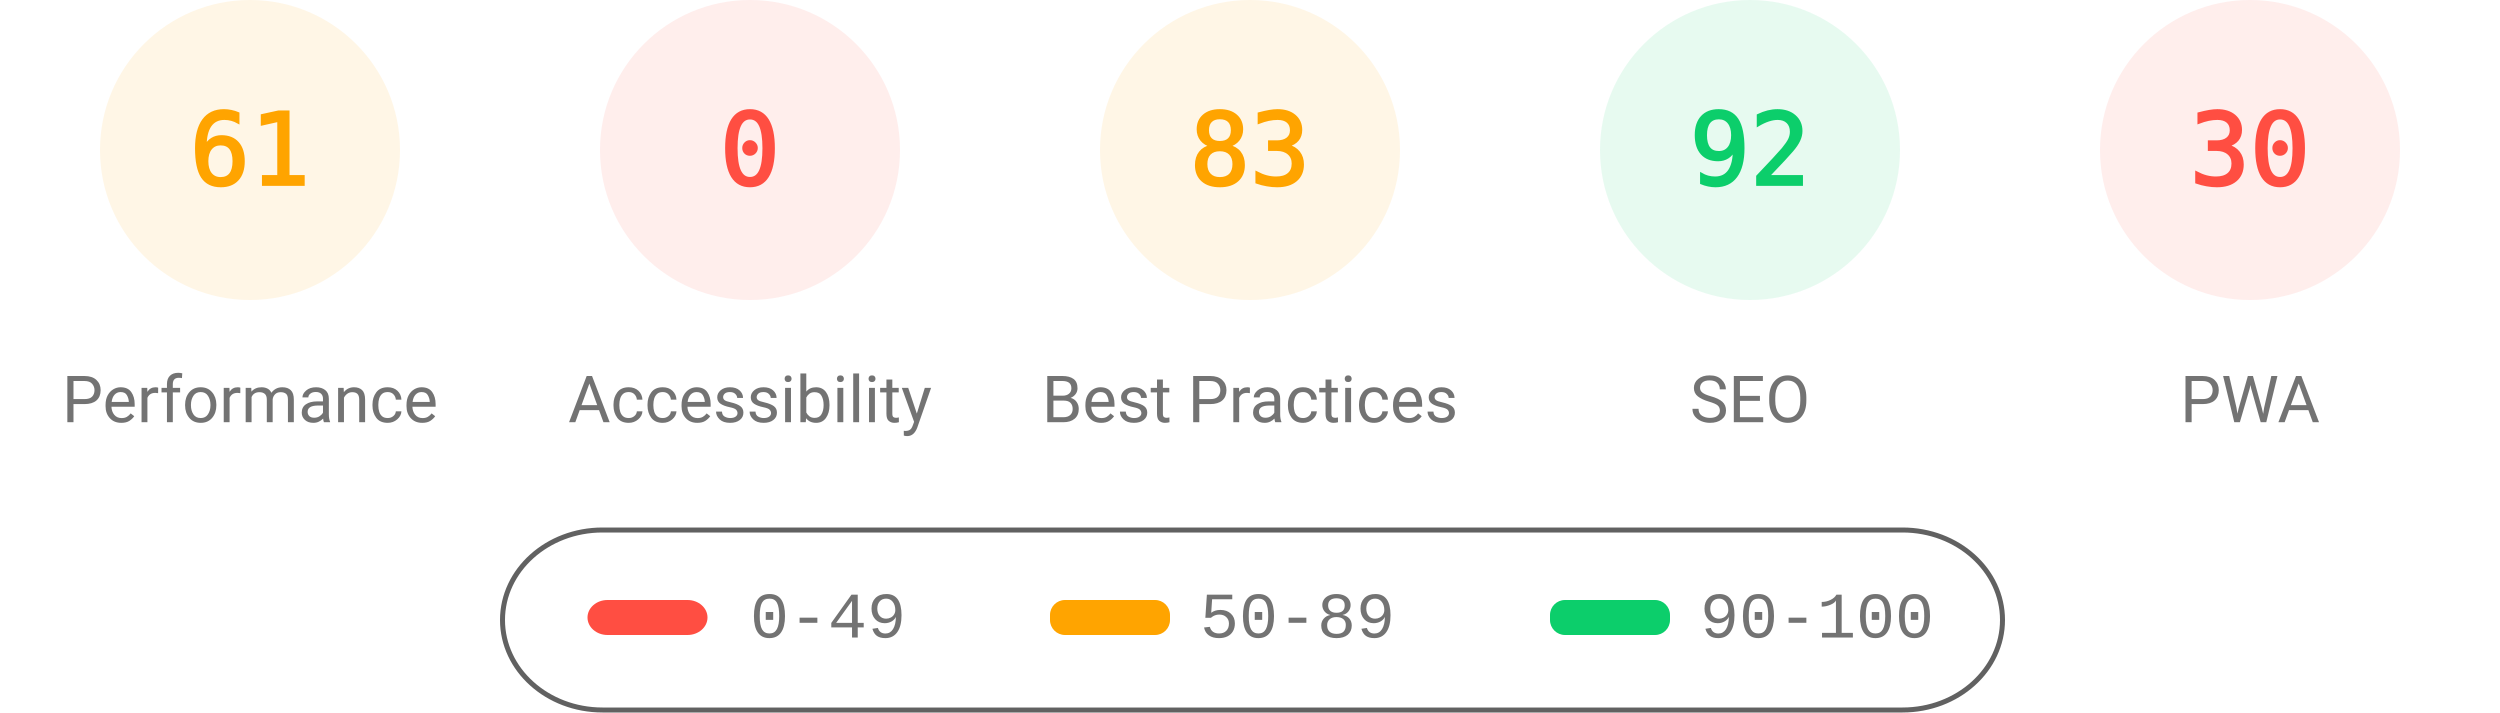
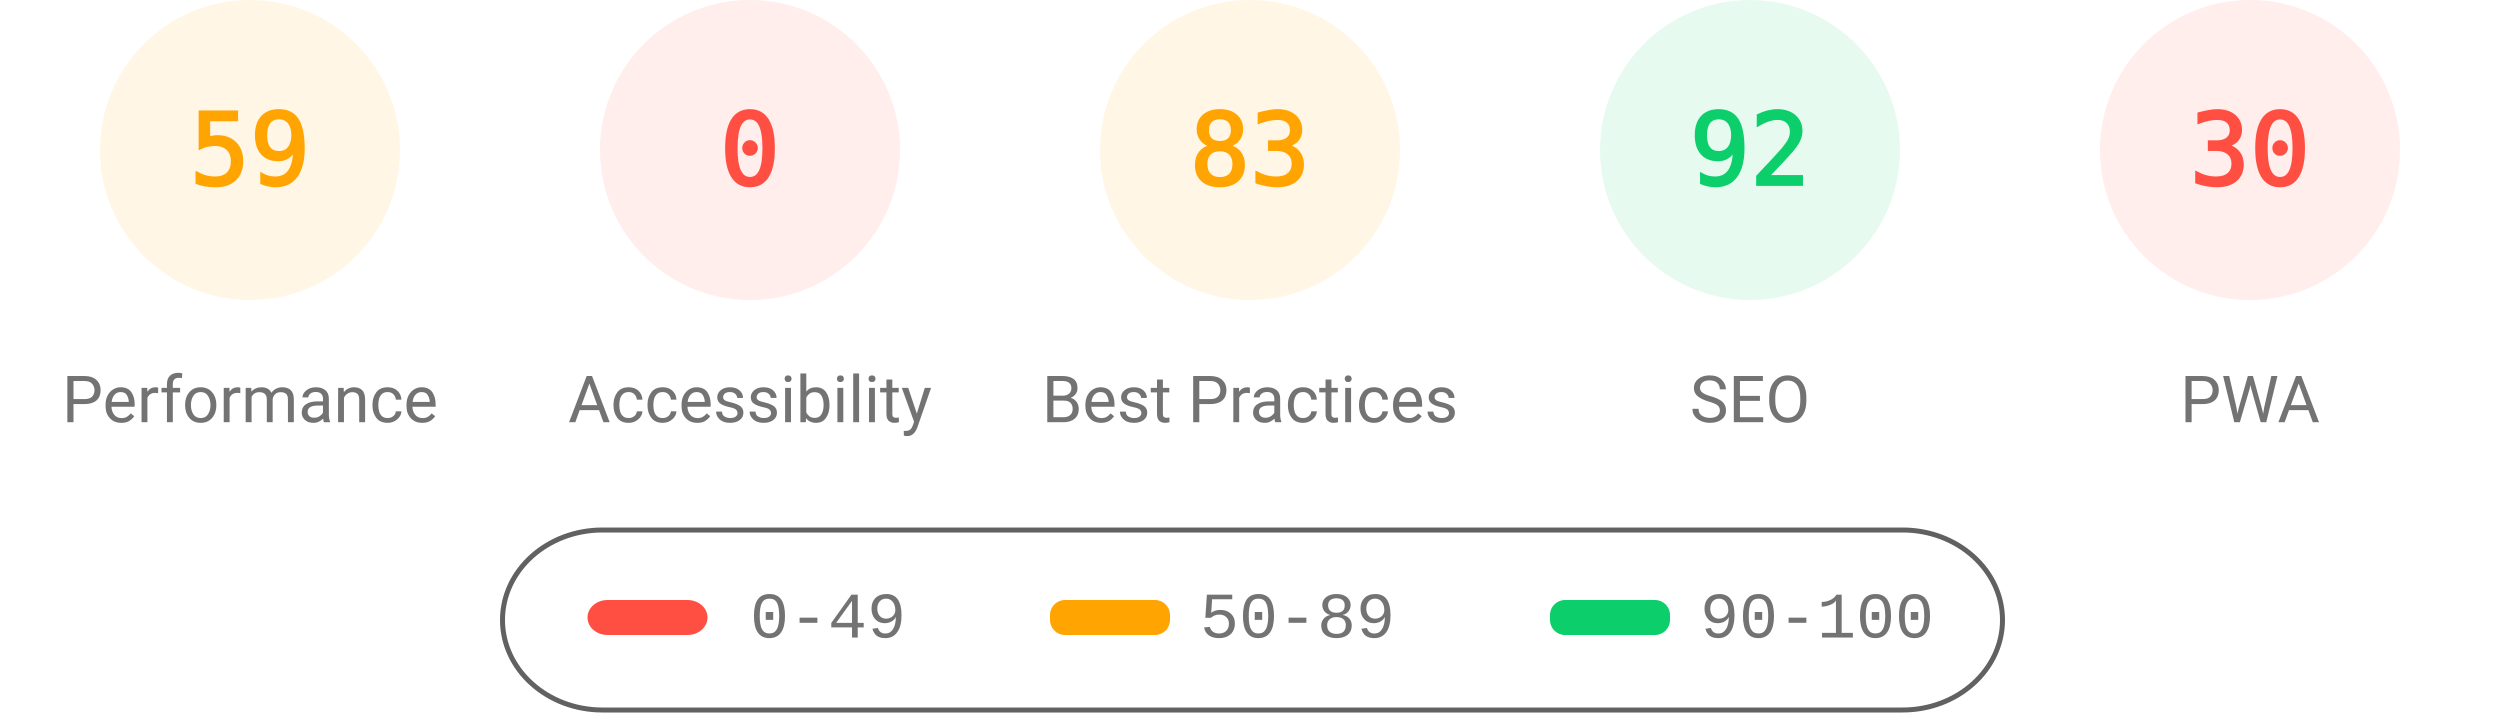
<svg xmlns="http://www.w3.org/2000/svg" fill="none" width="1000" height="285">
  <style>.gauge-base{opacity:.1}.gauge-arc{fill:none;animation-delay:250ms;stroke-linecap:round;transform:rotate(-90deg);transform-origin:100px 60px;animation:load-gauge 1s ease forwards}.guage-text{font-size:40px;font-family:monospace;text-align:center}.guage-red{color:#ff4e42;fill:#ff4e42;stroke:#ff4e42}.guage-orange{color:#ffa400;fill:#ffa400;stroke:#ffa400}.guage-green{color:#0cce6b;fill:#0cce6b;stroke:#0cce6b}.guage-undefined{color:#5c5c5c;fill:#5c5c5c;stroke:#5c5c5c}.guage-title{color:#737373;fill:#737373;stroke:none;font-size:26px;line-height:26px;font-family:Roboto,Halvetica,Arial,sans-serif}@keyframes load-gauge{from{stroke-dasharray:0 352.858}}</style>
  <svg class="guage-div guage-perf guage-orange" viewBox="0 0 200 200" width="200" height="200">
    <circle class="gauge-base" r="56" cx="100" cy="60" stroke-width="8" />
-     <circle class="gauge-arc guage-arc-1" r="56" cx="100" cy="60" stroke-width="8" style="stroke-dasharray:214.633,351.858" />
-     <text class="guage-text" x="100" y="60" alignment-baseline="central" dominant-baseline="central" text-anchor="middle">61</text>
+     <circle class="gauge-arc guage-arc-1" r="56" cx="100" cy="60" stroke-width="8" style="stroke-dasharray:207.596,351.858" />
+     <text class="guage-text" x="100" y="60" alignment-baseline="central" dominant-baseline="central" text-anchor="middle">59</text>
    <text class="guage-title" x="100" y="160" alignment-baseline="central" dominant-baseline="central" text-anchor="middle">Performance</text>
  </svg>
  <svg class="guage-div guage-acc guage-red" viewBox="0 0 200 200" width="200" height="200" x="200">
    <circle class="gauge-base" r="56" cx="100" cy="60" stroke-width="8" />
    <circle class="gauge-arc guage-arc-2" r="56" cx="100" cy="60" stroke-width="8" style="stroke-dasharray:0,351.858" />
    <text class="guage-text" x="100" y="60" alignment-baseline="central" dominant-baseline="central" text-anchor="middle">0</text>
    <text class="guage-title" x="100" y="160" alignment-baseline="central" dominant-baseline="central" text-anchor="middle">Accessibility</text>
  </svg>
  <svg class="guage-div guage-best guage-orange" viewBox="0 0 200 200" width="200" height="200" x="400">
    <circle class="gauge-base" r="56" cx="100" cy="60" stroke-width="8" />
    <circle class="gauge-arc guage-arc-3" r="56" cx="100" cy="60" stroke-width="8" style="stroke-dasharray:292.042,351.858" />
    <text class="guage-text" x="100" y="60" alignment-baseline="central" dominant-baseline="central" text-anchor="middle">83</text>
    <text class="guage-title" x="100" y="160" alignment-baseline="central" dominant-baseline="central" text-anchor="middle">Best Practices</text>
  </svg>
  <svg class="guage-div guage-seo guage-green" viewBox="0 0 200 200" width="200" height="200" x="600">
    <circle class="gauge-base" r="56" cx="100" cy="60" stroke-width="8" />
    <circle class="gauge-arc guage-arc-4" r="56" cx="100" cy="60" stroke-width="8" style="stroke-dasharray:323.709,351.858" />
    <text class="guage-text" x="100" y="60" alignment-baseline="central" dominant-baseline="central" text-anchor="middle">92</text>
    <text class="guage-title" x="100" y="160" alignment-baseline="central" dominant-baseline="central" text-anchor="middle">SEO</text>
  </svg>
  <svg class="guage-div guage-pwa guage-red" viewBox="0 0 200 200" width="200" height="200" x="800">
    <circle class="gauge-base" r="56" cx="100" cy="60" stroke-width="8" />
    <circle class="gauge-arc guage-arc-4" r="56" cx="100" cy="60" stroke-width="8" style="stroke-dasharray:105.557,351.858" />
    <text class="guage-text" x="100" y="60" alignment-baseline="central" dominant-baseline="central" text-anchor="middle">30</text>
    <text class="guage-title" x="100" y="160" alignment-baseline="central" dominant-baseline="central" text-anchor="middle">PWA</text>
  </svg>
  <svg width="604" height="76" x="200" y="210">
    <path fill="none" id="canvas_background" d="M-1-1h604v80H-1z" />
    <rect fill-opacity="0" stroke="#616161" stroke-width="2" rx="40" id="svg_2" height="72" width="600" y="2" x="1" fill="#000" />
    <rect stroke="#000" rx="8" id="svg_3" height="14" width="48" y="30" x="35" stroke-opacity="null" stroke-width="0" fill="#ff4e42" />
    <rect stroke="#000" rx="6" id="svg_4" height="14" width="48" y="30" x="220" stroke-opacity="null" stroke-width="0" fill="#ffa400" />
    <rect stroke="#000" rx="6" id="svg_5" height="14" width="48" y="30" x="420" stroke-opacity="null" stroke-width="0" fill="#0cce6b" />
    <text xml:space="preserve" text-anchor="start" font-family="'Courier New', Courier, monospace" font-size="26" id="svg_6" y="45" x="100" stroke-opacity="null" stroke-width="0" stroke="#000" fill="#737373">0-49</text>
    <text xml:space="preserve" text-anchor="start" font-family="'Courier New', Courier, monospace" font-size="26" id="svg_7" y="45" x="280" stroke-opacity="null" stroke-width="0" stroke="#000" fill="#737373">50-89</text>
    <text xml:space="preserve" text-anchor="start" font-family="'Courier New', Courier, monospace" font-size="26" id="svg_8" y="45" x="480" stroke-opacity="null" stroke-width="0" stroke="#000" fill="#737373">90-100</text>
  </svg>
</svg>
